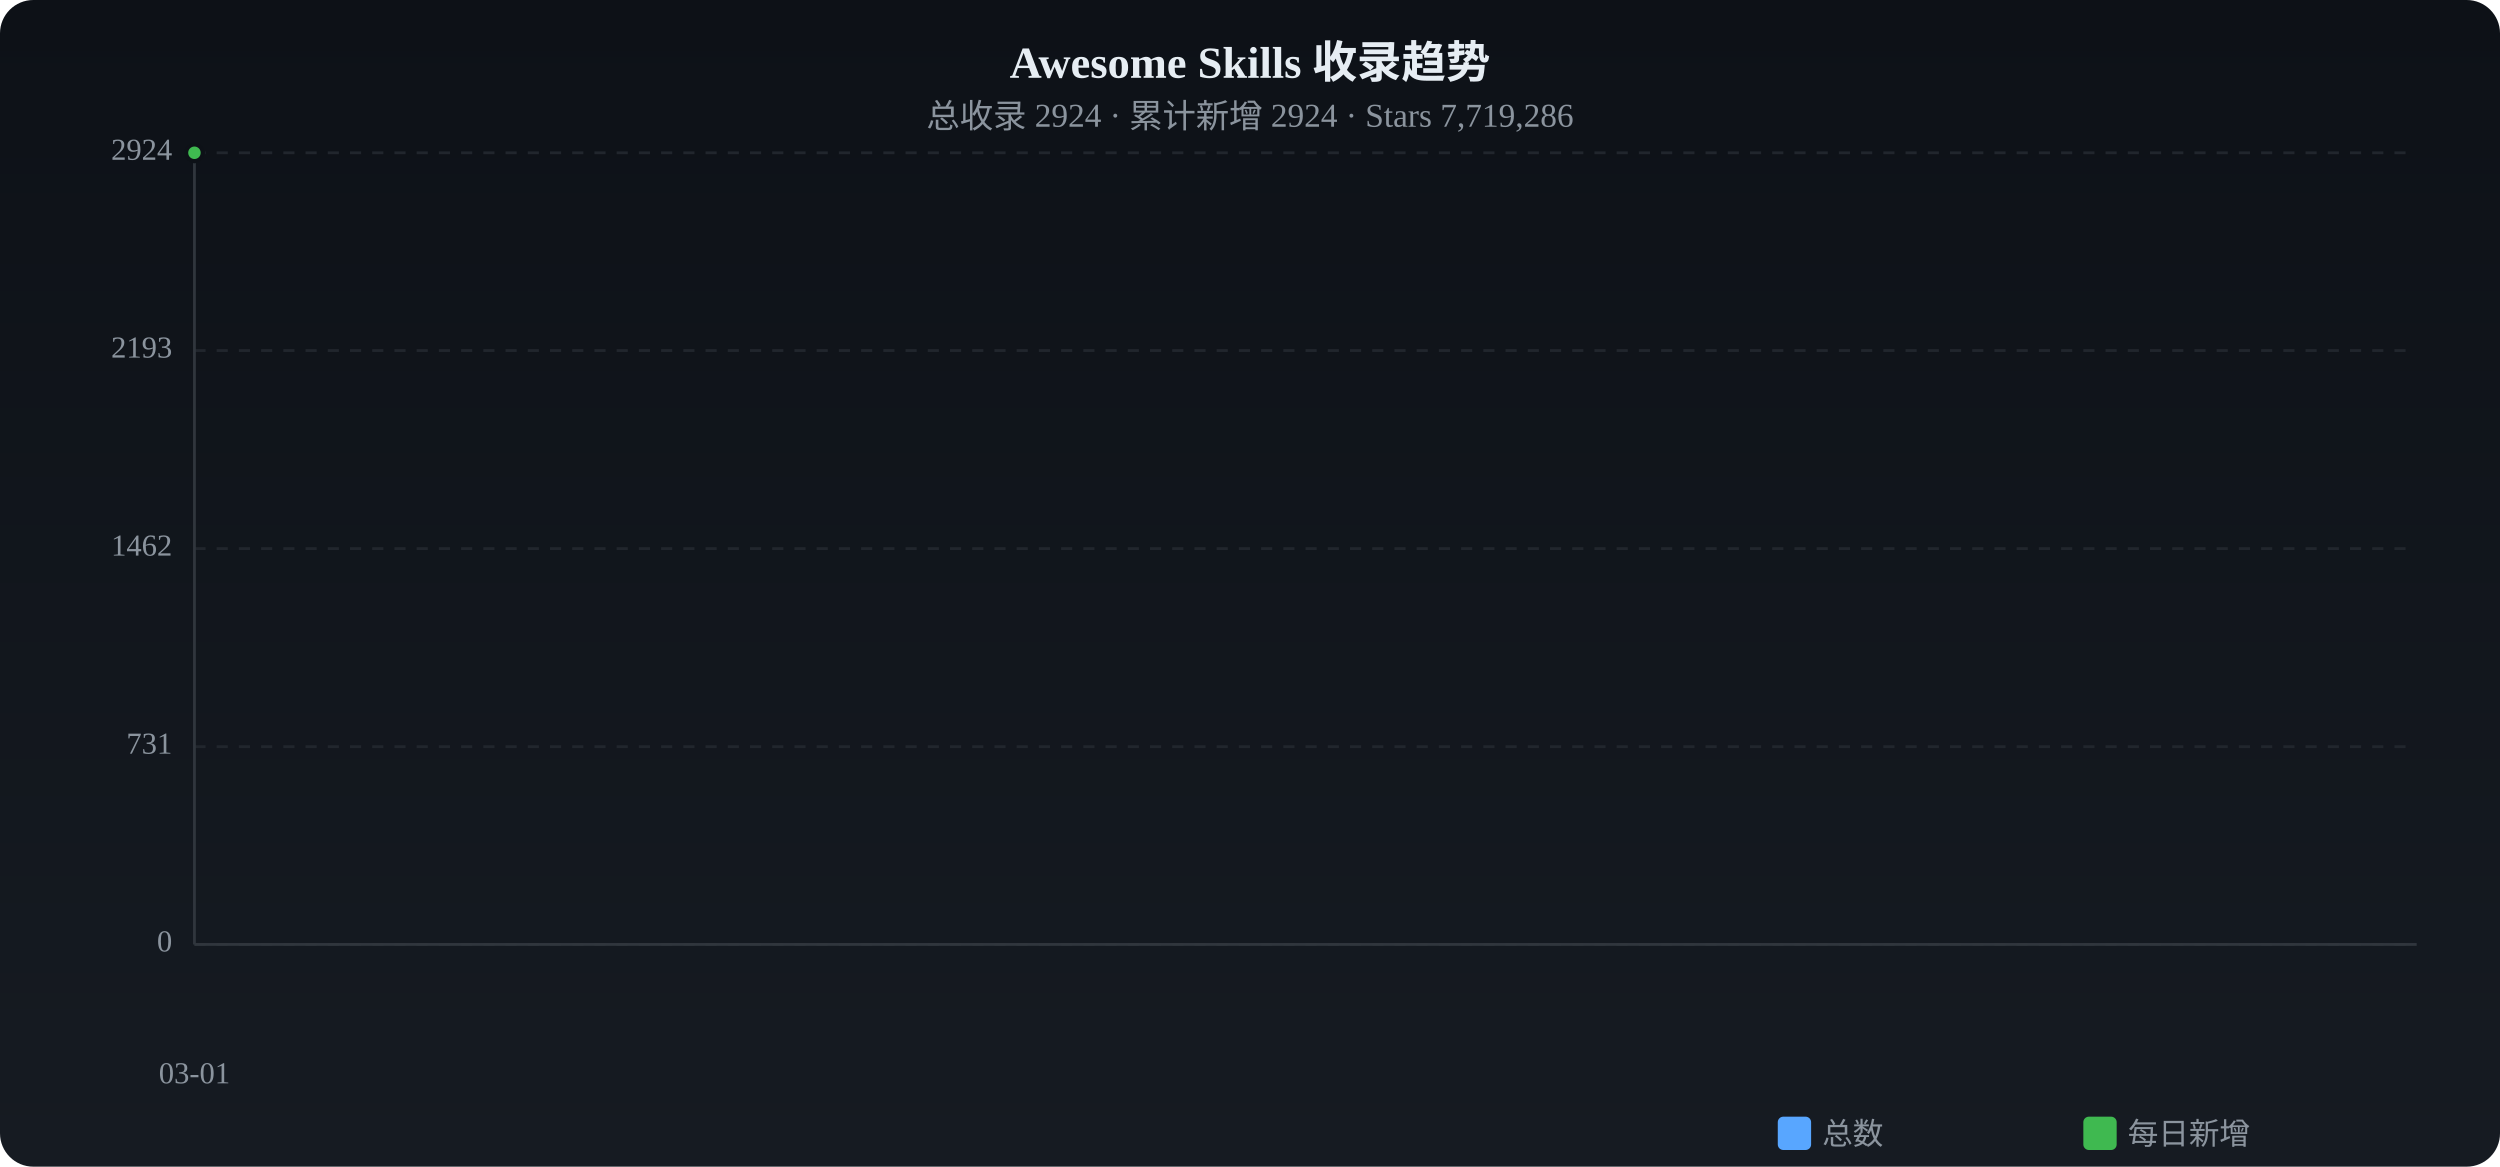
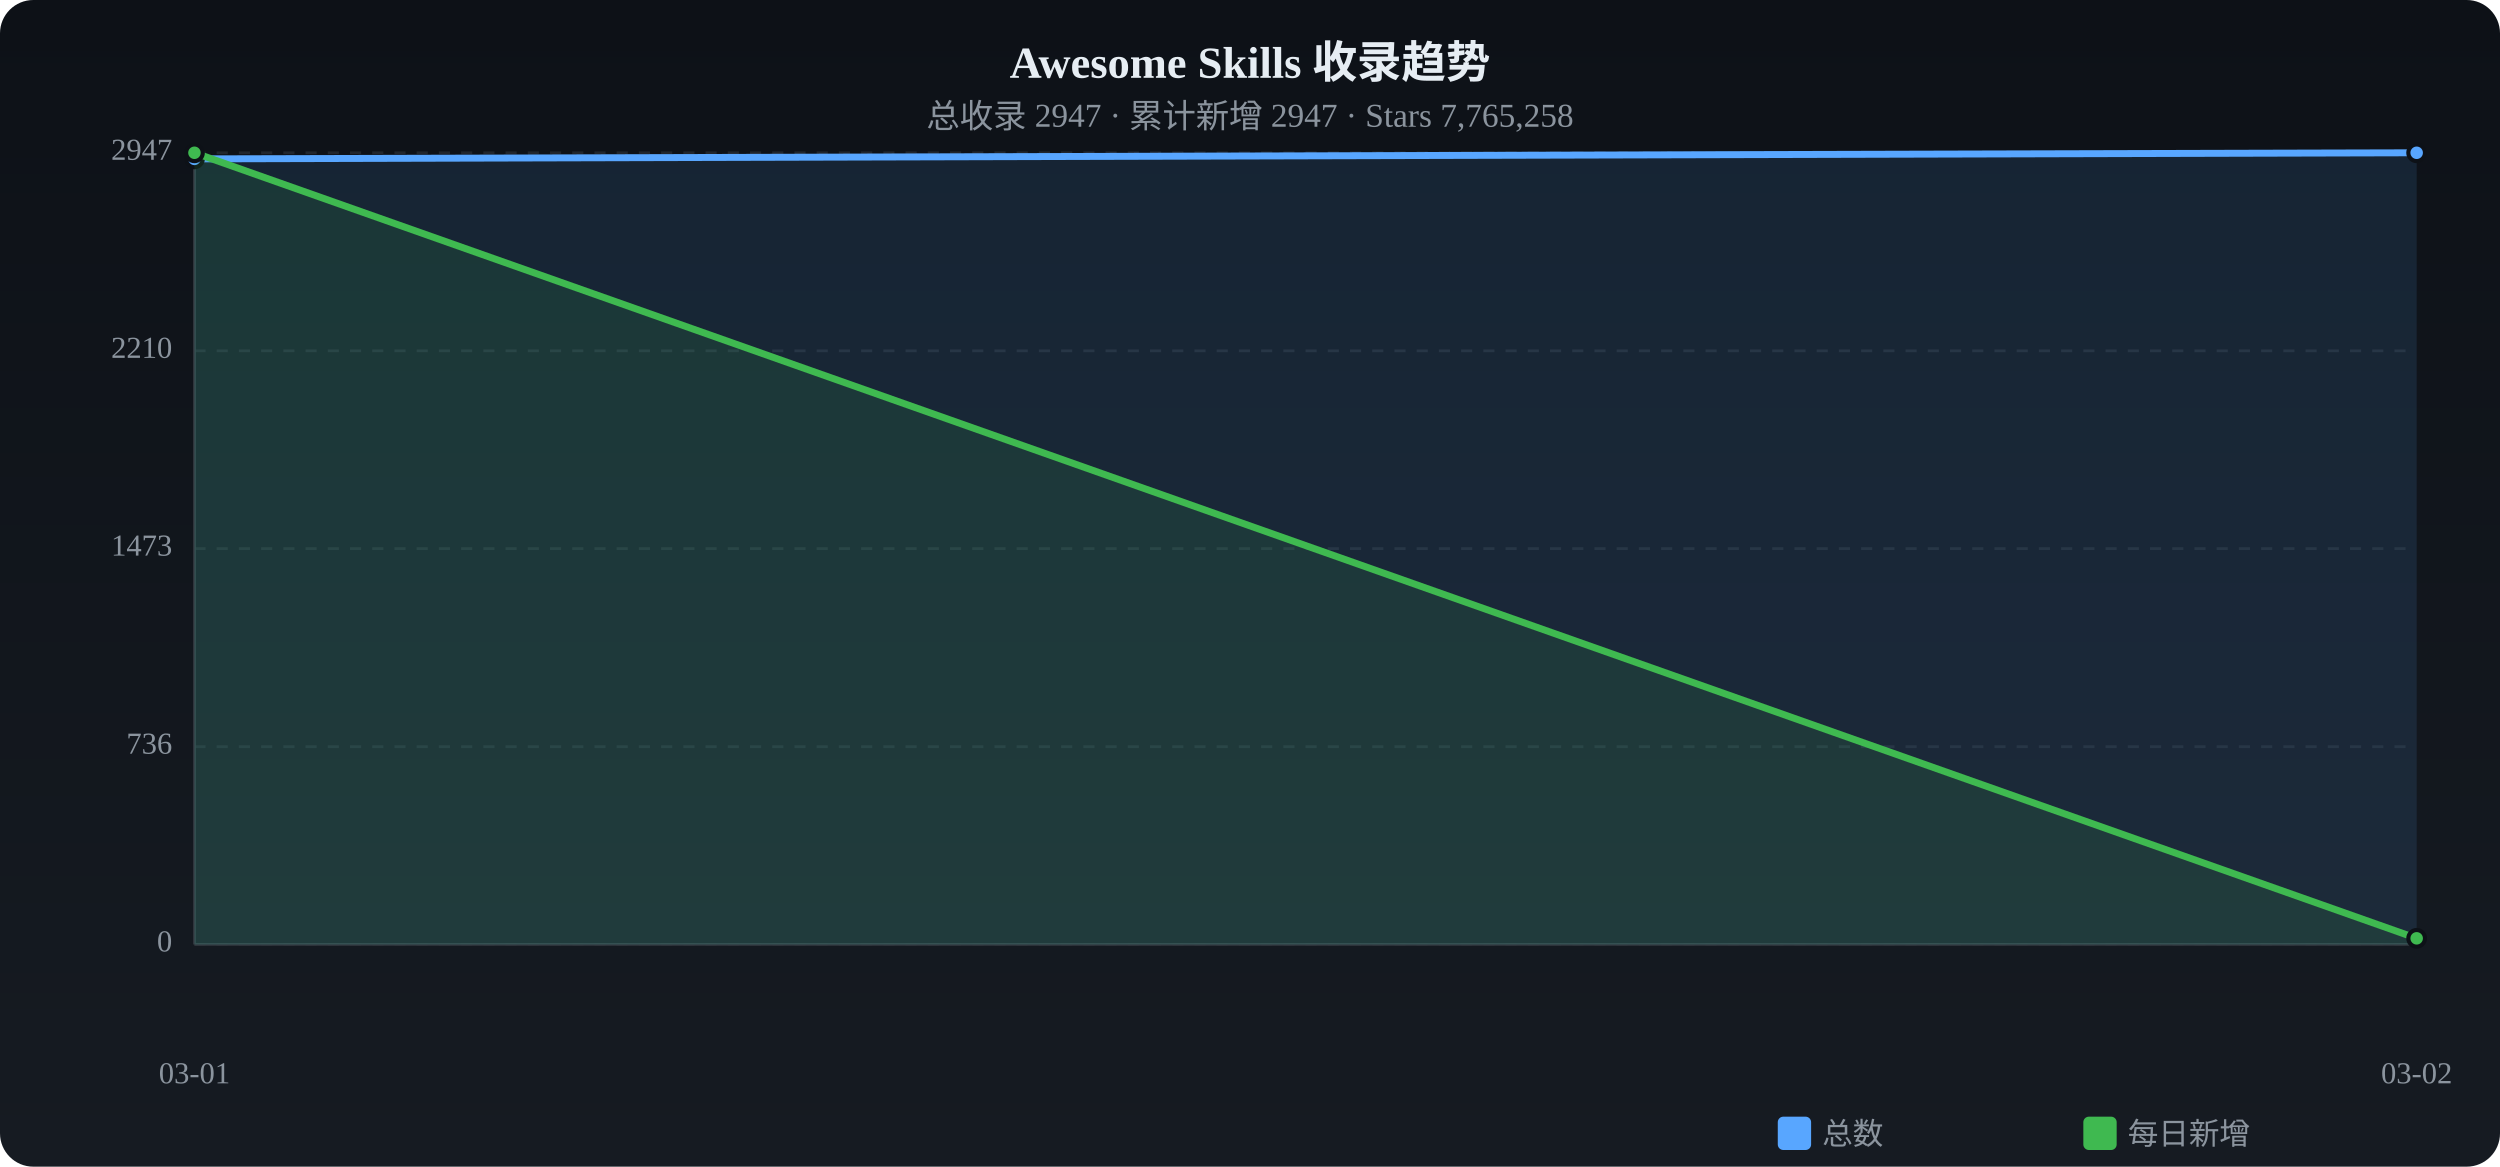
<svg xmlns="http://www.w3.org/2000/svg" viewBox="0 0 900 420" width="900" height="420">
  <defs>
    <linearGradient id="tbg" x1="0%" y1="0%" x2="0%" y2="100%">
      <stop offset="0%" stop-color="#0d1117" />
      <stop offset="100%" stop-color="#161b22" />
    </linearGradient>
  </defs>
  <rect width="900" height="420" rx="12" fill="url(#tbg)" />
  <text x="450.0" y="28" text-anchor="middle" fill="#e6edf3" font-size="16" font-weight="bold">Awesome Skills 收录趋势</text>
-   <text x="450.0" y="46" text-anchor="middle" fill="#8b949e" font-size="12">总收录 2924 · 累计新增 2924 · Stars 7,719,286</text>
+   <text x="450.0" y="46" text-anchor="middle" fill="#8b949e" font-size="12">总收录 2947 · 累计新增 2947 · Stars 7,765,258</text>
  <text x="62" y="340.0" text-anchor="end" fill="#8b949e" font-size="11" dominant-baseline="middle">0</text>
  <line x1="70" y1="340.0" x2="870" y2="340.0" stroke="#21262d" stroke-dasharray="4 4" />
-   <text x="62" y="268.8" text-anchor="end" fill="#8b949e" font-size="11" dominant-baseline="middle">731</text>
+   <text x="62" y="268.8" text-anchor="end" fill="#8b949e" font-size="11" dominant-baseline="middle">736</text>
  <line x1="70" y1="268.8" x2="870" y2="268.8" stroke="#21262d" stroke-dasharray="4 4" />
-   <text x="62" y="197.5" text-anchor="end" fill="#8b949e" font-size="11" dominant-baseline="middle">1462</text>
+   <text x="62" y="197.5" text-anchor="end" fill="#8b949e" font-size="11" dominant-baseline="middle">1473</text>
  <line x1="70" y1="197.5" x2="870" y2="197.5" stroke="#21262d" stroke-dasharray="4 4" />
-   <text x="62" y="126.2" text-anchor="end" fill="#8b949e" font-size="11" dominant-baseline="middle">2193</text>
-   <line x1="70" y1="126.2" x2="870" y2="126.2" stroke="#21262d" stroke-dasharray="4 4" />
-   <text x="62" y="55.0" text-anchor="end" fill="#8b949e" font-size="11" dominant-baseline="middle">2924</text>
+   <text x="62" y="126.3" text-anchor="end" fill="#8b949e" font-size="11" dominant-baseline="middle">2210</text>
+   <line x1="70" y1="126.3" x2="870" y2="126.3" stroke="#21262d" stroke-dasharray="4 4" />
+   <text x="62" y="55.0" text-anchor="end" fill="#8b949e" font-size="11" dominant-baseline="middle">2947</text>
  <line x1="70" y1="55.0" x2="870" y2="55.0" stroke="#21262d" stroke-dasharray="4 4" />
  <line x1="70" y1="55" x2="70" y2="340" stroke="#30363d" />
  <line x1="70" y1="340" x2="870" y2="340" stroke="#30363d" />
-   <path d="M70.0,55.0 L70.0,340 L70.0,340 Z" fill="#58a6ff" opacity="0.12" />
-   <polyline points="70.0,55.0" fill="none" stroke="#58a6ff" stroke-width="2.5" stroke-linecap="round" stroke-linejoin="round" />
-   <circle cx="70.0" cy="55.0" r="3" fill="#58a6ff" stroke="#0d1117" stroke-width="1.5" />
-   <path d="M70.0,55.0 L70.0,340 L70.0,340 Z" fill="#3fb950" opacity="0.12" />
-   <polyline points="70.0,55.0" fill="none" stroke="#3fb950" stroke-width="2.5" stroke-linecap="round" stroke-linejoin="round" />
+   <path d="M70.0,57.2 L870.0,55.0 L870.0,340 L70.0,340 Z" fill="#58a6ff" opacity="0.12" />
+   <polyline points="70.0,57.2 870.0,55.0" fill="none" stroke="#58a6ff" stroke-width="2.5" stroke-linecap="round" stroke-linejoin="round" />
+   <circle cx="70.0" cy="57.2" r="3" fill="#58a6ff" stroke="#0d1117" stroke-width="1.5" />
+   <circle cx="870.0" cy="55.0" r="3" fill="#58a6ff" stroke="#0d1117" stroke-width="1.5" />
+   <path d="M70.0,55.0 L870.0,337.8 L870.0,340 L70.0,340 Z" fill="#3fb950" opacity="0.12" />
+   <polyline points="70.0,55.0 870.0,337.8" fill="none" stroke="#3fb950" stroke-width="2.5" stroke-linecap="round" stroke-linejoin="round" />
  <circle cx="70.0" cy="55.0" r="3" fill="#3fb950" stroke="#0d1117" stroke-width="1.5" />
+   <circle cx="870.0" cy="337.8" r="3" fill="#3fb950" stroke="#0d1117" stroke-width="1.5" />
  <text x="70.0" y="390" text-anchor="middle" fill="#8b949e" font-size="11">03-01</text>
+   <text x="870.0" y="390" text-anchor="middle" fill="#8b949e" font-size="11">03-02</text>
  <rect x="640" y="402" width="12" height="12" rx="2" fill="#58a6ff" />
  <text x="656" y="412" fill="#8b949e" font-size="11">总数</text>
  <rect x="750" y="402" width="12" height="12" rx="2" fill="#3fb950" />
  <text x="766" y="412" fill="#8b949e" font-size="11">每日新增</text>
</svg>
